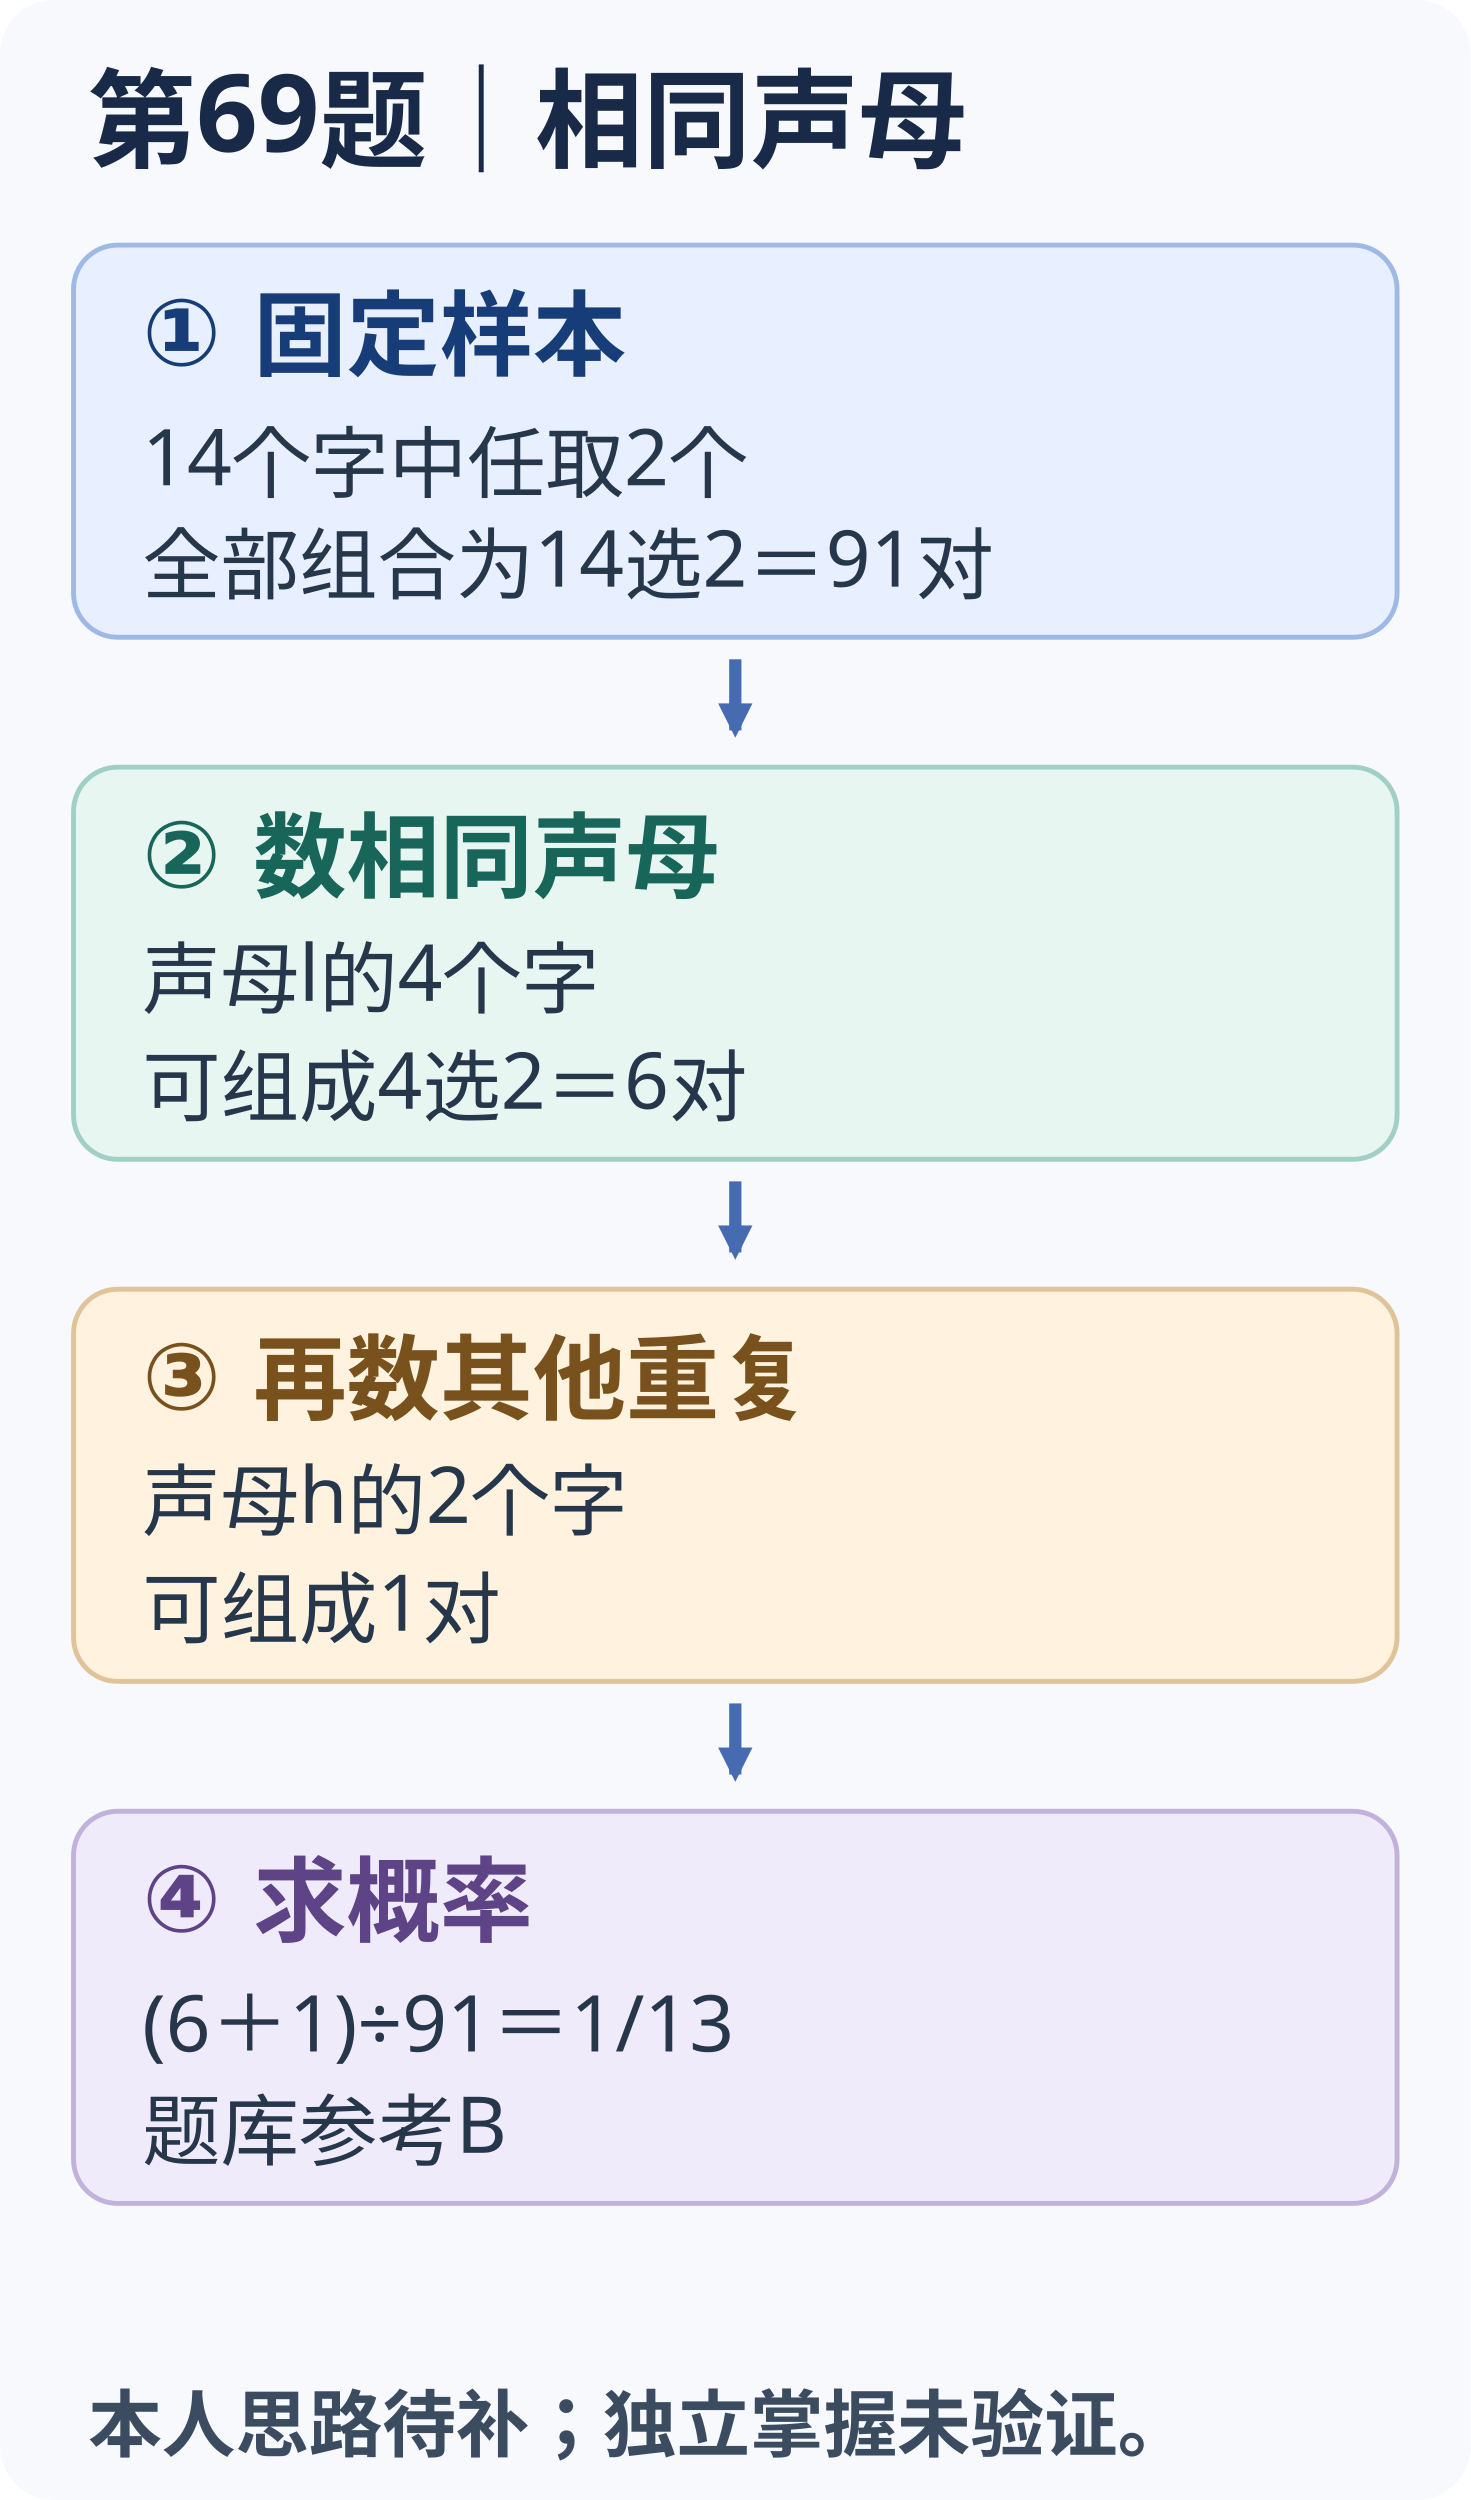
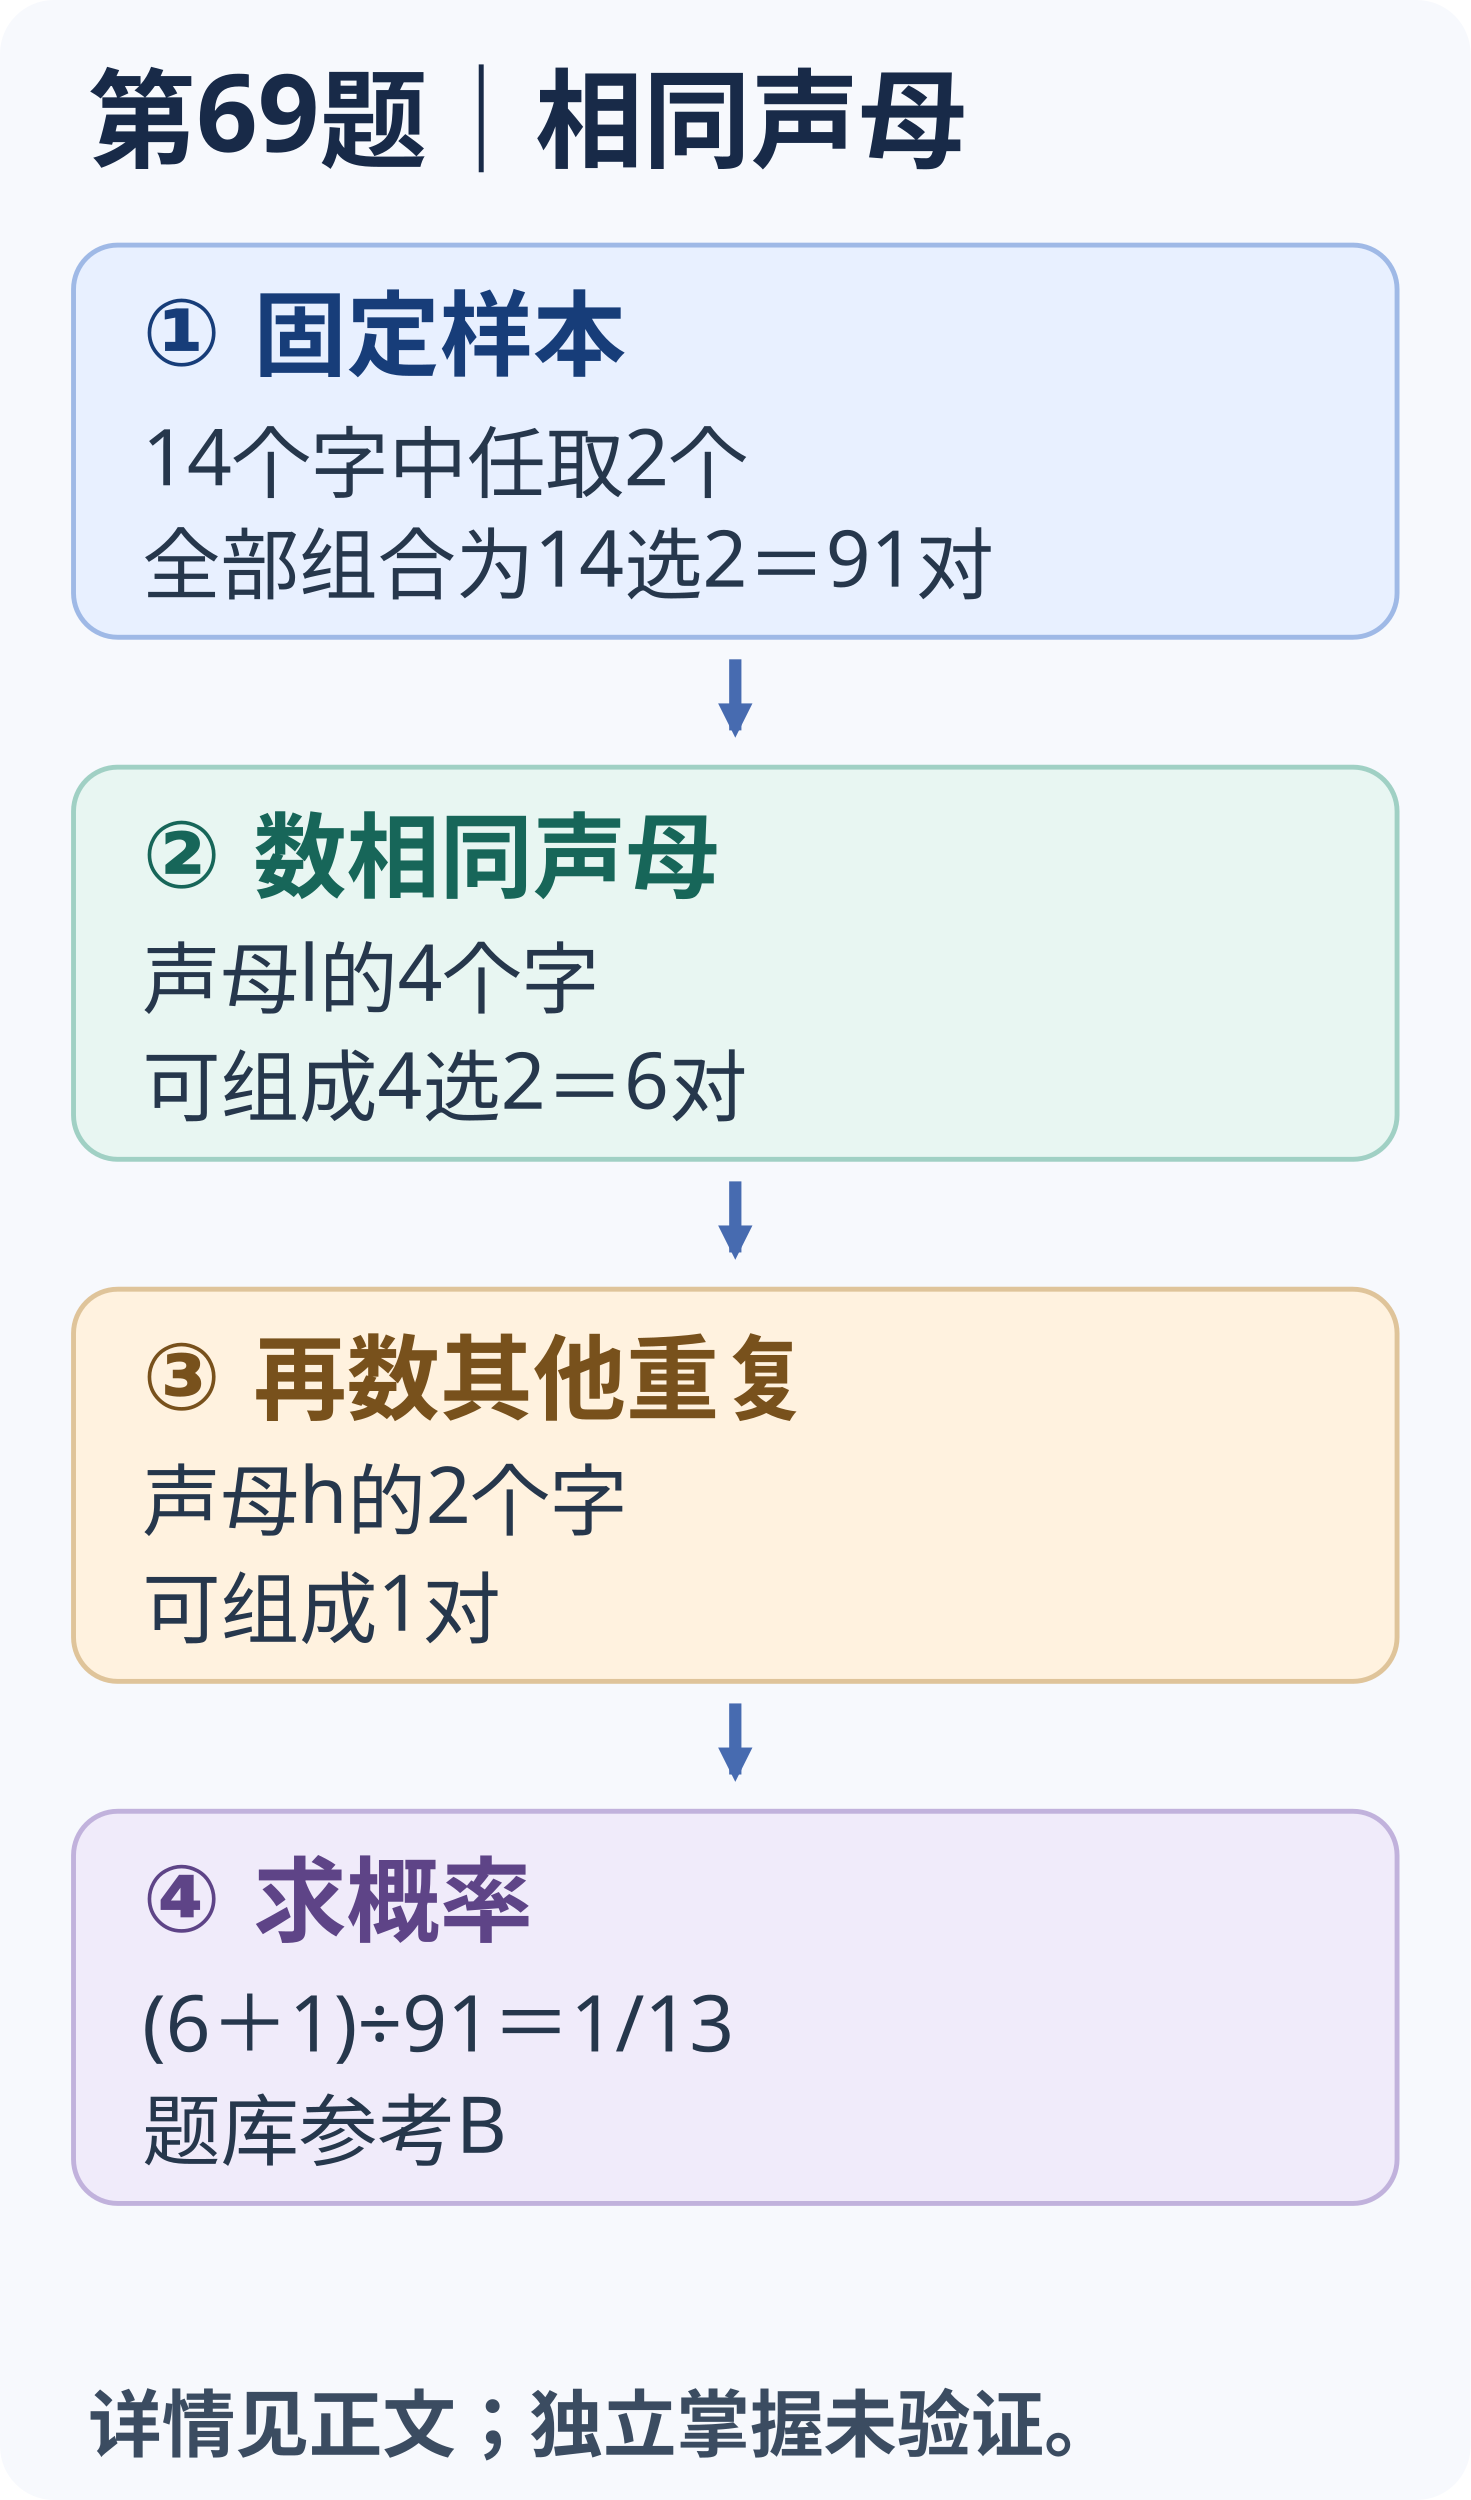
<svg xmlns="http://www.w3.org/2000/svg" viewBox="0 0 600 1020" role="img" aria-labelledby="title desc">
  <defs>
    <marker id="arrow" markerWidth="14" markerHeight="14" refX="11" refY="7" orient="auto" markerUnits="userSpaceOnUse">
      <path d="M0 0 L14 7 L0 14 Z" fill="#476bb0" />
    </marker>
  </defs>
  <rect width="600" height="1020" rx="22" fill="#f7f9fd" />
  <g font-family="Microsoft YaHei, sans-serif">
    <text x="36" y="65" font-size="44" font-weight="700" fill="#182a48">第69题｜相同声母</text>
    <rect x="30" y="100" width="540" height="160" rx="18" fill="#e8f0ff" stroke="#9fb9e6" stroke-width="2" />
    <text x="58" y="149" font-size="38" font-weight="700" fill="#173d79">① 固定样本</text>
    <text x="58" y="198" font-size="32" fill="#26374c">14个字中任取2个</text>
    <text x="58" y="242" font-size="32" fill="#26374c">全部组合为14选2＝91对</text>
    <path d="M300 269 V298" fill="none" stroke="#476bb0" stroke-width="5" marker-end="url(#arrow)" />
    <rect x="30" y="313" width="540" height="160" rx="18" fill="#e8f6f2" stroke="#a0d0c4" stroke-width="2" />
    <text x="58" y="362" font-size="38" font-weight="700" fill="#176659">② 数相同声母</text>
    <text x="58" y="411" font-size="32" fill="#26374c">声母l的4个字</text>
    <text x="58" y="455" font-size="32" fill="#26374c">可组成4选2＝6对</text>
    <path d="M300 482 V511" fill="none" stroke="#476bb0" stroke-width="5" marker-end="url(#arrow)" />
    <rect x="30" y="526" width="540" height="160" rx="18" fill="#fff2df" stroke="#dfc49a" stroke-width="2" />
    <text x="58" y="575" font-size="38" font-weight="700" fill="#78511c">③ 再数其他重复</text>
    <text x="58" y="624" font-size="32" fill="#26374c">声母h的2个字</text>
    <text x="58" y="668" font-size="32" fill="#26374c">可组成1对</text>
    <path d="M300 695 V724" fill="none" stroke="#476bb0" stroke-width="5" marker-end="url(#arrow)" />
    <rect x="30" y="739" width="540" height="160" rx="18" fill="#f0ebfa" stroke="#c1b2dc" stroke-width="2" />
    <text x="58" y="788" font-size="38" font-weight="700" fill="#5e4487">④ 求概率</text>
    <text x="58" y="837" font-size="32" fill="#26374c">(6＋1)÷91＝1/13</text>
    <text x="58" y="881" font-size="32" fill="#26374c">题库参考B</text>
-     <text x="36" y="1000" font-size="30" font-weight="600" fill="#3b4c61">本人思路待补；独立掌握未验证。</text>
+     <text x="36" y="1000" font-size="30" font-weight="600" fill="#3b4c61">详情见正文；独立掌握未验证。</text>
  </g>
</svg>
